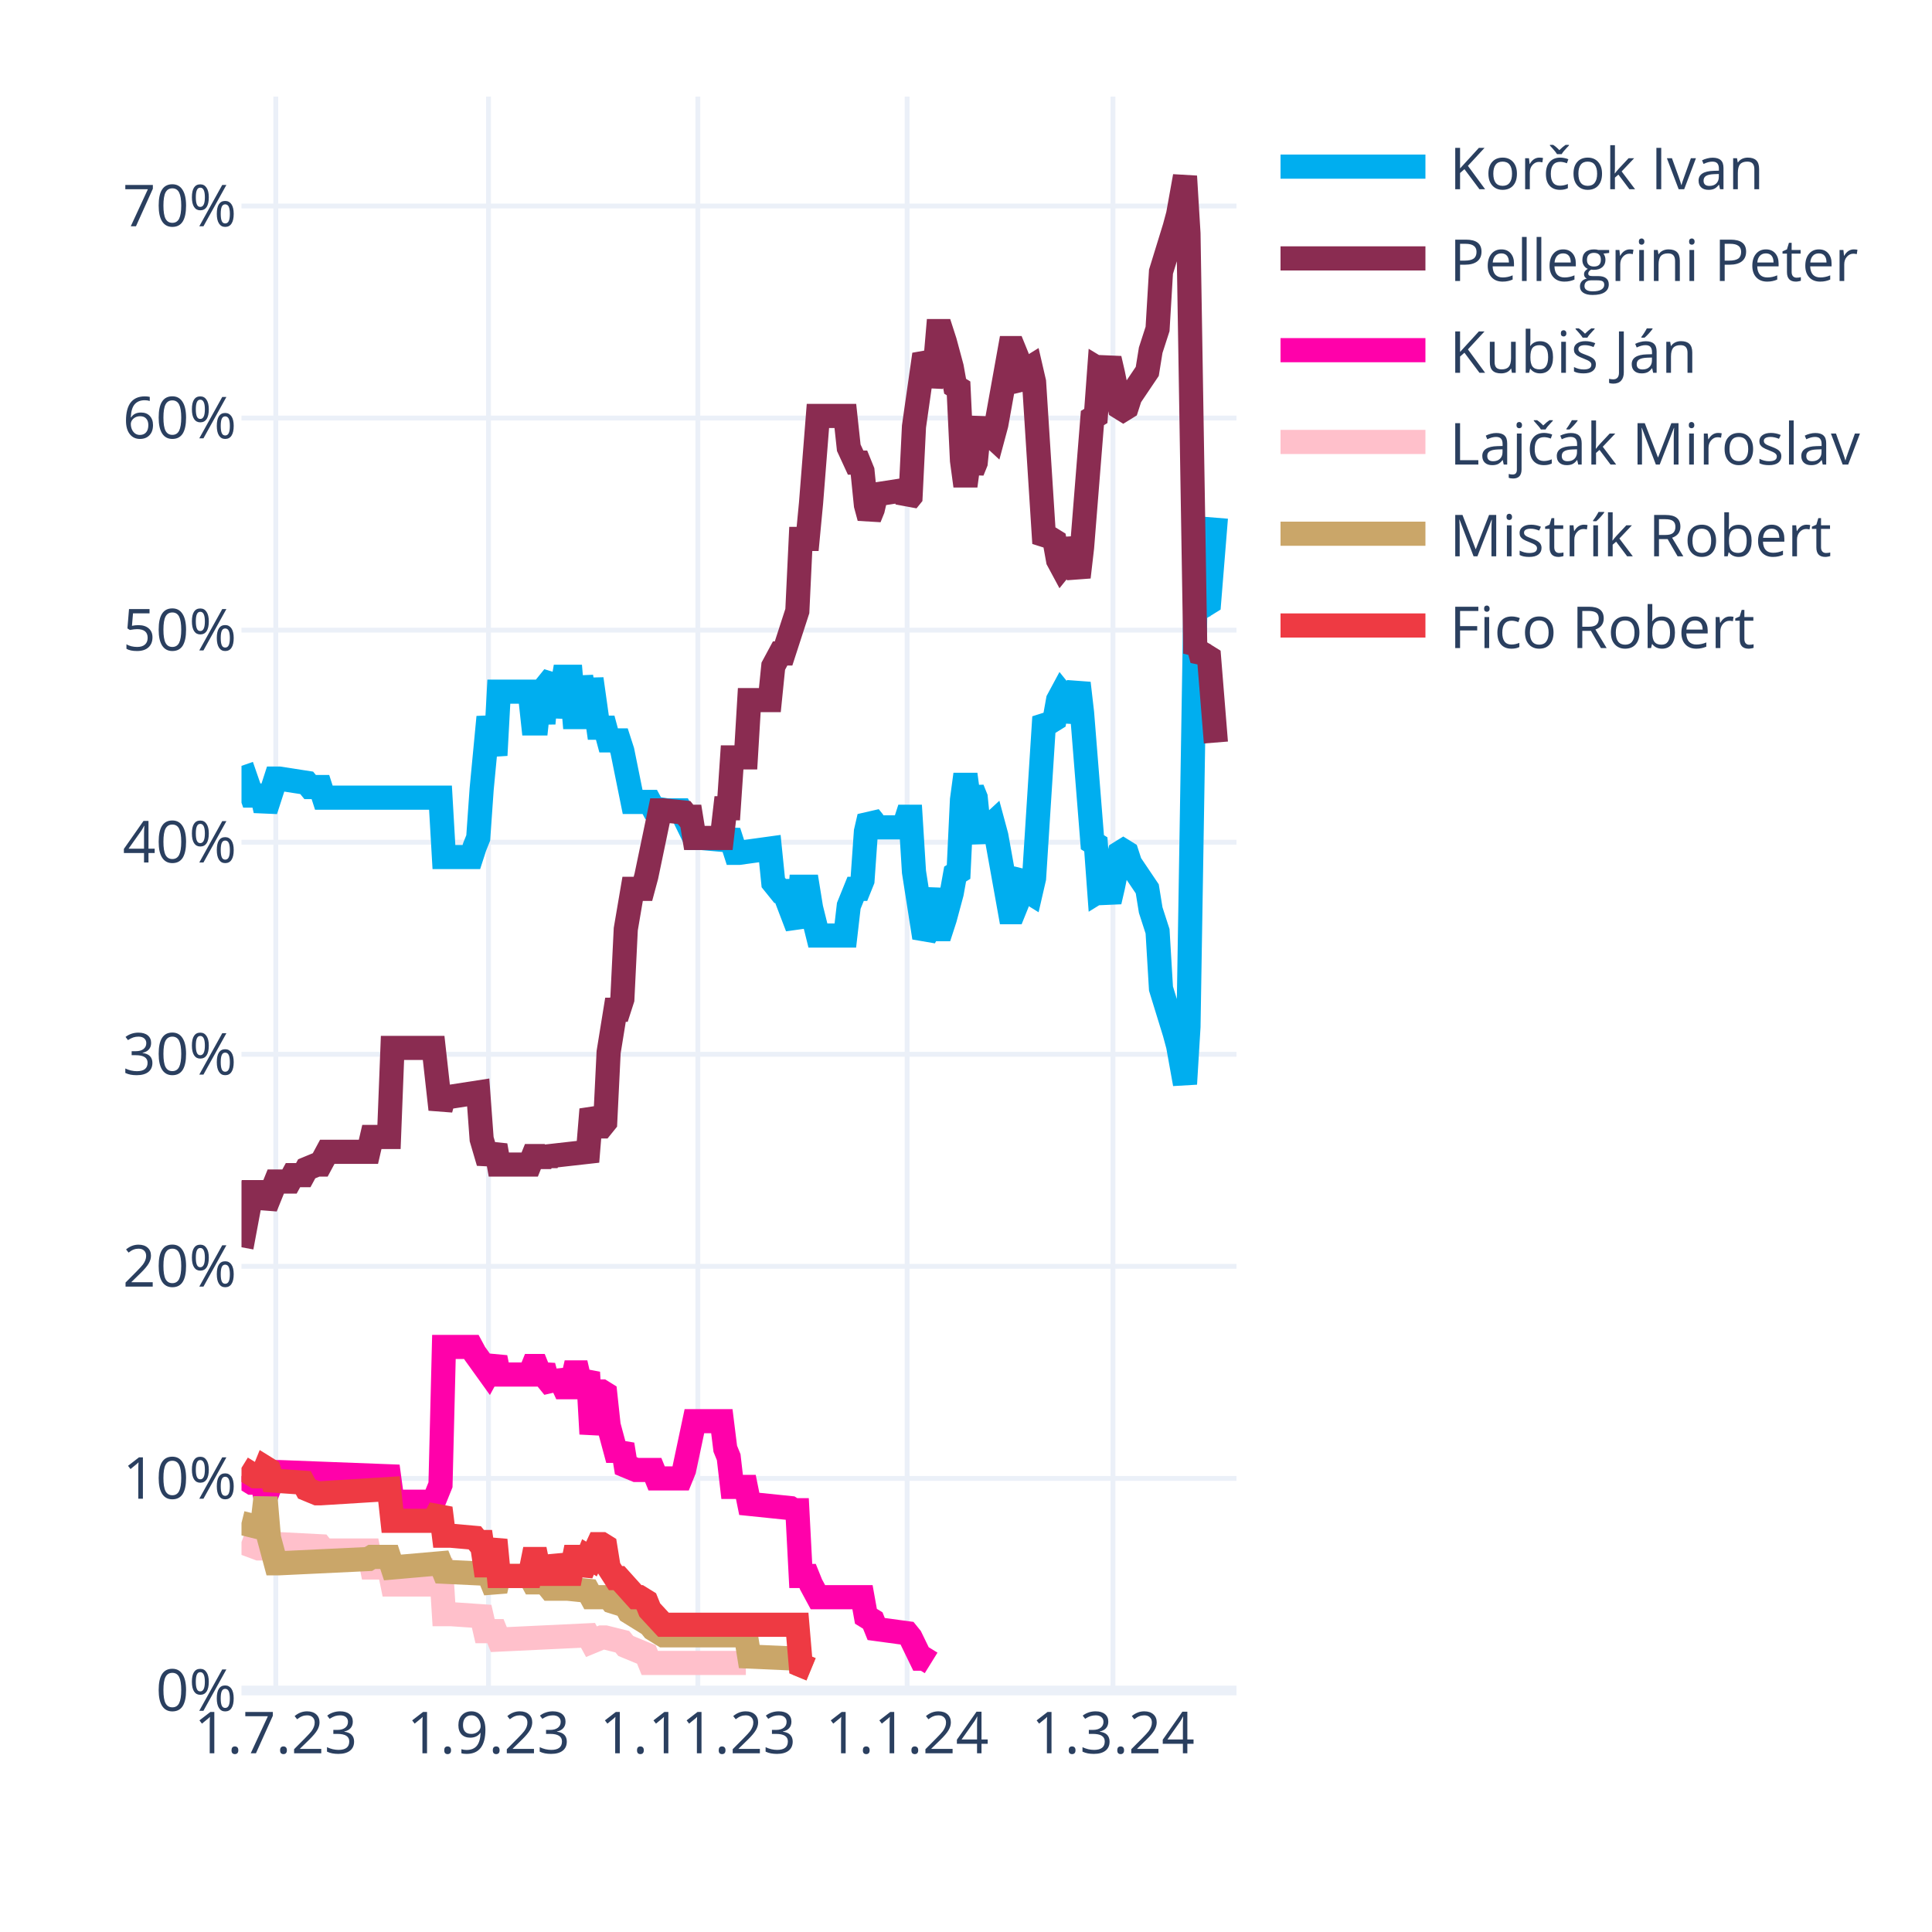
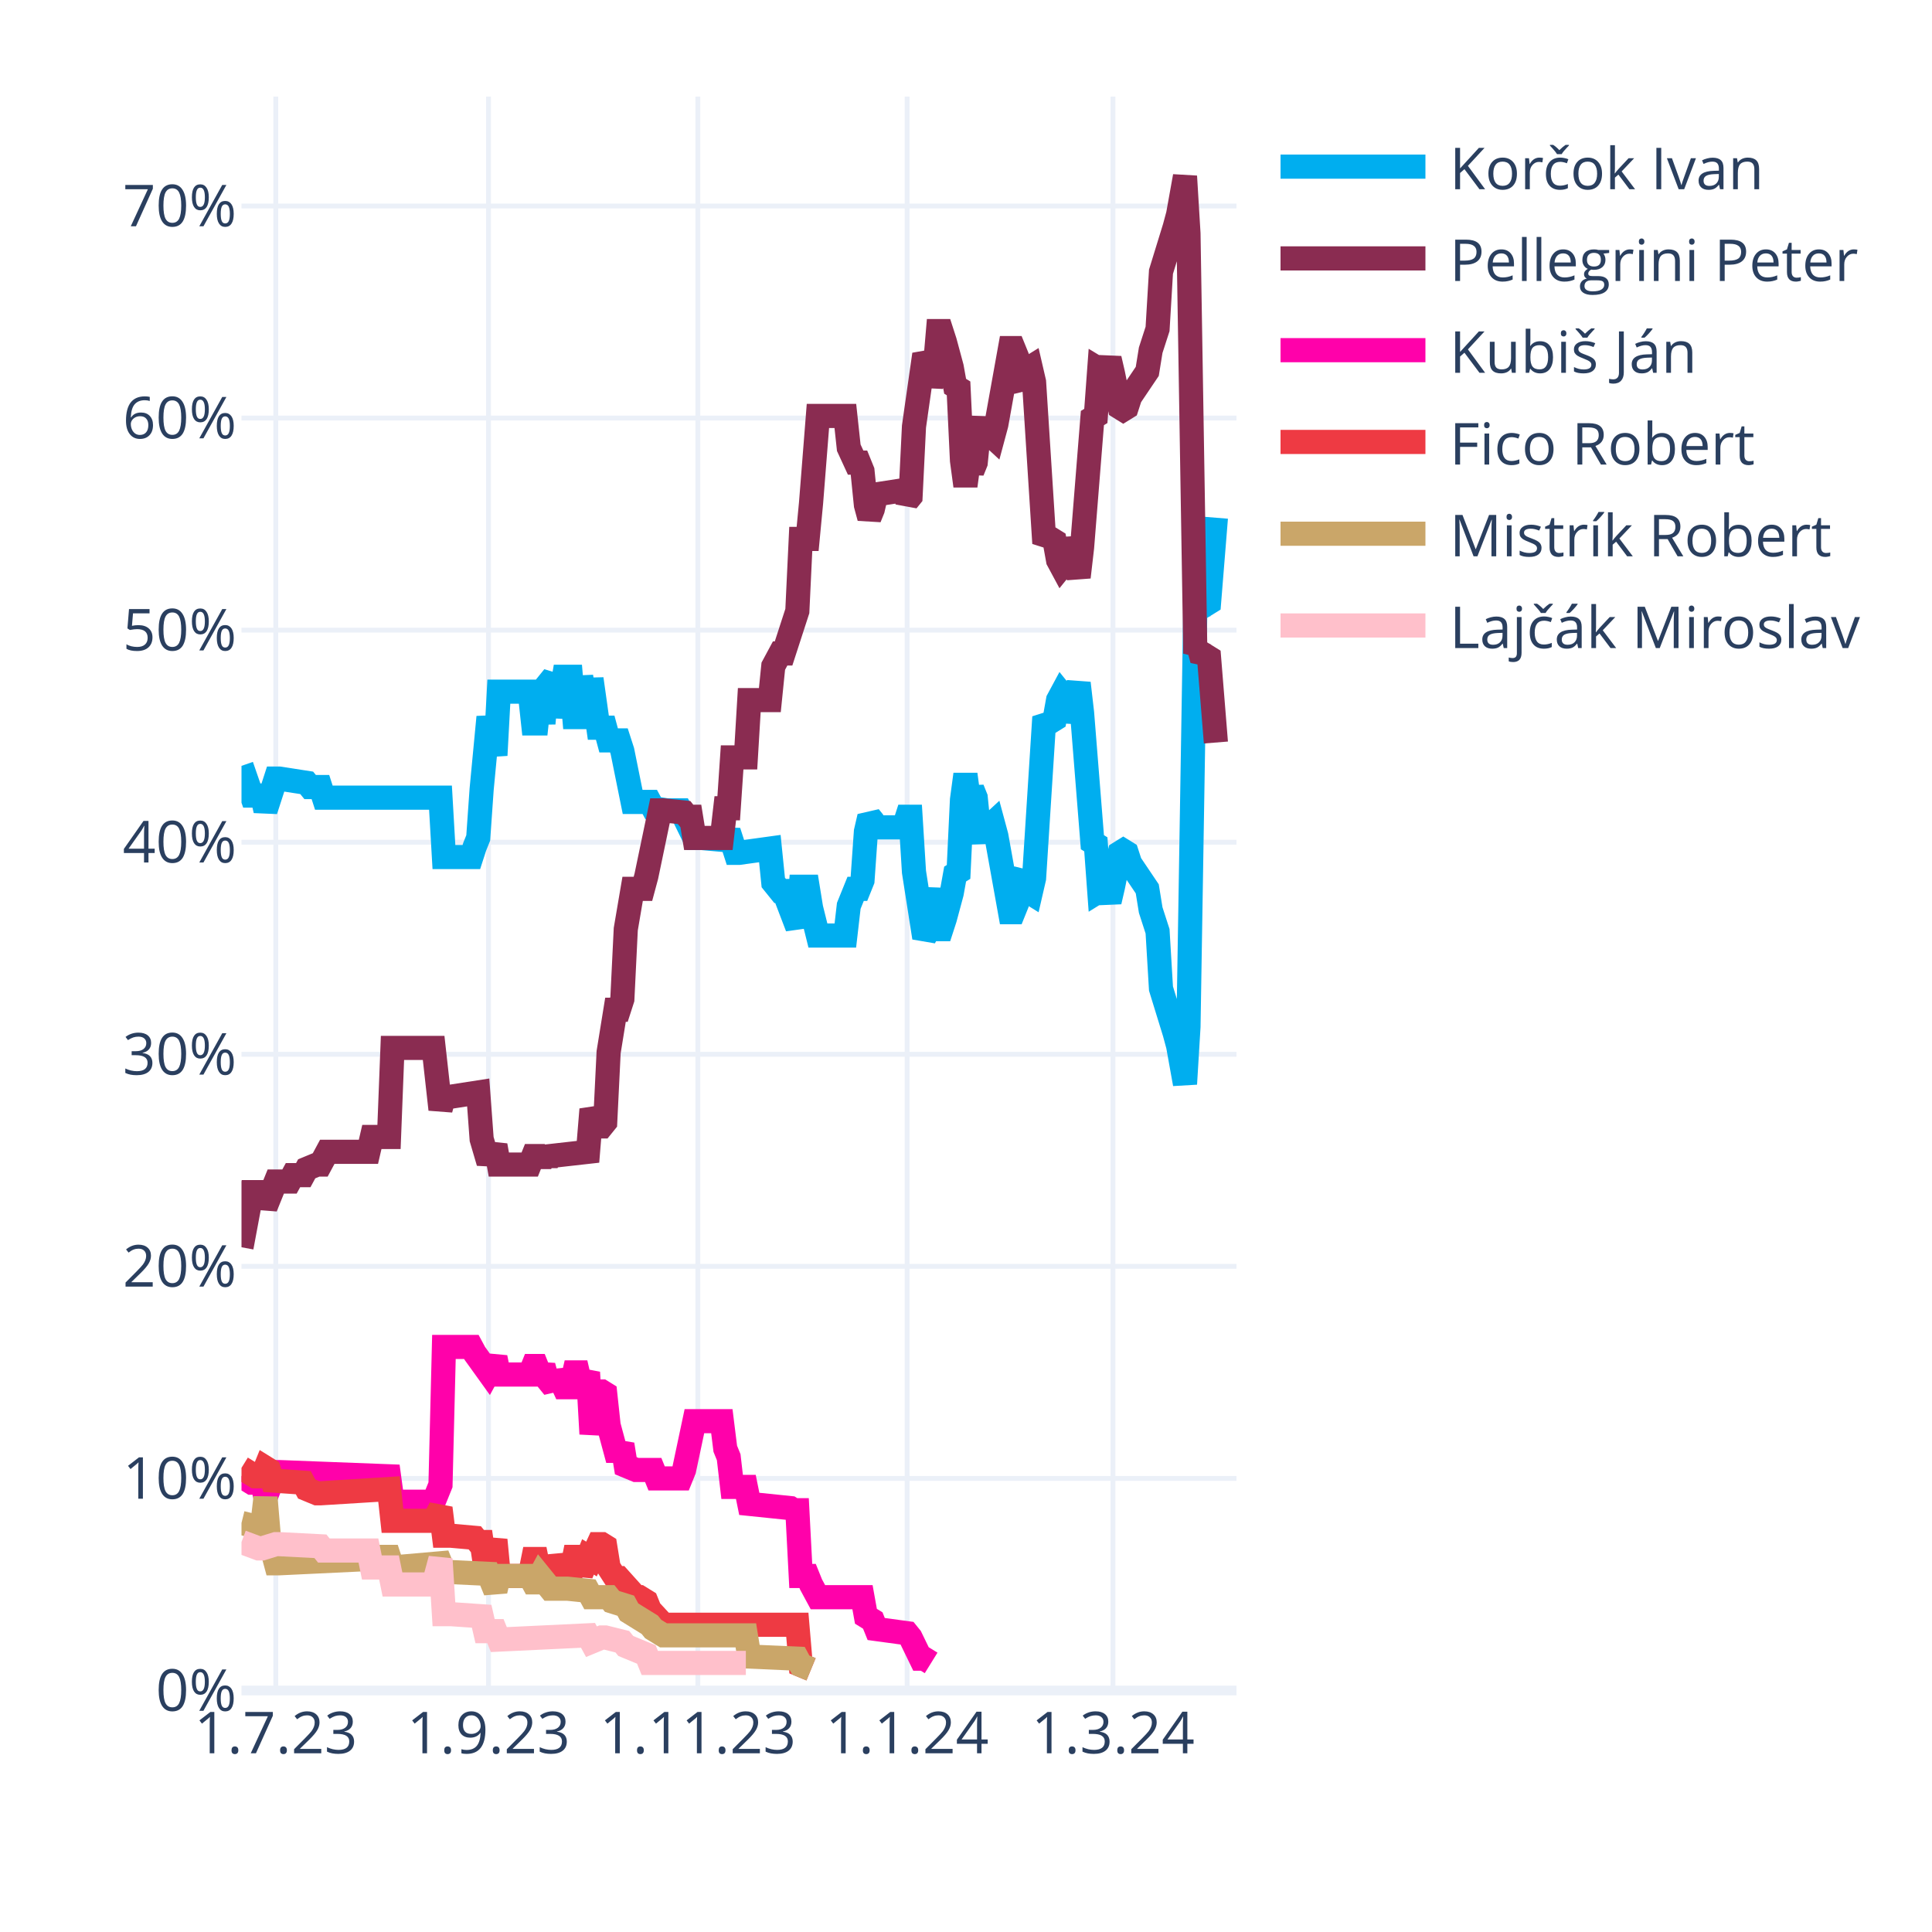
<svg xmlns="http://www.w3.org/2000/svg" class="main-svg" width="400" height="400" style="" viewBox="0 0 400 400">
  <rect x="0" y="0" width="400" height="400" style="fill: rgb(255, 255, 255); fill-opacity: 1;" />
-   <defs id="defs-e12908">
+   <defs id="defs-1e52a3">
    <g class="clips">
-       <clipPath id="clipe12908xyplot" class="plotclip">
+       <clipPath id="clip1e52a3xyplot" class="plotclip">
        <rect width="206" height="330" />
      </clipPath>
-       <clipPath class="axesclip" id="clipe12908x">
+       <clipPath class="axesclip" id="clip1e52a3x">
        <rect x="50" y="0" width="206" height="400" />
      </clipPath>
-       <clipPath class="axesclip" id="clipe12908y">
+       <clipPath class="axesclip" id="clip1e52a3y">
        <rect x="0" y="20" width="400" height="330" />
      </clipPath>
-       <clipPath class="axesclip" id="clipe12908xy">
+       <clipPath class="axesclip" id="clip1e52a3xy">
        <rect x="50" y="20" width="206" height="330" />
      </clipPath>
    </g>
    <g class="gradients" />
    <g class="patterns" />
  </defs>
  <g class="bglayer" />
  <g class="layer-below">
    <g class="imagelayer" />
    <g class="shapelayer" />
  </g>
  <g class="cartesianlayer">
    <g class="subplot xy">
      <g class="layer-subplot">
        <g class="shapelayer" />
        <g class="imagelayer" />
      </g>
      <g class="minor-gridlayer">
        <g class="x" />
        <g class="y" />
      </g>
      <g class="gridlayer">
        <g class="x">
          <path class="xgrid crisp" transform="translate(57.1,0)" d="M0,20v330" style="stroke: rgb(235, 240, 248); stroke-opacity: 1; stroke-width: 1px;" />
          <path class="xgrid crisp" transform="translate(101.14,0)" d="M0,20v330" style="stroke: rgb(235, 240, 248); stroke-opacity: 1; stroke-width: 1px;" />
          <path class="xgrid crisp" transform="translate(144.48,0)" d="M0,20v330" style="stroke: rgb(235, 240, 248); stroke-opacity: 1; stroke-width: 1px;" />
          <path class="xgrid crisp" transform="translate(187.81,0)" d="M0,20v330" style="stroke: rgb(235, 240, 248); stroke-opacity: 1; stroke-width: 1px;" />
          <path class="xgrid crisp" transform="translate(230.43,0)" d="M0,20v330" style="stroke: rgb(235, 240, 248); stroke-opacity: 1; stroke-width: 1px;" />
        </g>
        <g class="y">
          <path class="ygrid crisp" transform="translate(0,306.09)" d="M50,0h206" style="stroke: rgb(235, 240, 248); stroke-opacity: 1; stroke-width: 1px;" />
          <path class="ygrid crisp" transform="translate(0,262.18)" d="M50,0h206" style="stroke: rgb(235, 240, 248); stroke-opacity: 1; stroke-width: 1px;" />
          <path class="ygrid crisp" transform="translate(0,218.28)" d="M50,0h206" style="stroke: rgb(235, 240, 248); stroke-opacity: 1; stroke-width: 1px;" />
          <path class="ygrid crisp" transform="translate(0,174.37)" d="M50,0h206" style="stroke: rgb(235, 240, 248); stroke-opacity: 1; stroke-width: 1px;" />
          <path class="ygrid crisp" transform="translate(0,130.46)" d="M50,0h206" style="stroke: rgb(235, 240, 248); stroke-opacity: 1; stroke-width: 1px;" />
          <path class="ygrid crisp" transform="translate(0,86.55)" d="M50,0h206" style="stroke: rgb(235, 240, 248); stroke-opacity: 1; stroke-width: 1px;" />
          <path class="ygrid crisp" transform="translate(0,42.65)" d="M50,0h206" style="stroke: rgb(235, 240, 248); stroke-opacity: 1; stroke-width: 1px;" />
        </g>
      </g>
      <g class="zerolinelayer">
        <path class="yzl zl crisp" transform="translate(0,350)" d="M50,0h206" style="stroke: rgb(235, 240, 248); stroke-opacity: 1; stroke-width: 2px;" />
      </g>
      <g class="layer-between">
        <g class="shapelayer" />
        <g class="imagelayer" />
      </g>
      <path class="xlines-below" />
      <path class="ylines-below" />
      <g class="overlines-below" />
      <g class="xaxislayer-below" />
      <g class="yaxislayer-below" />
      <g class="overaxes-below" />
-       <g class="plot" transform="translate(50,20)" clip-path="url(#clipe12908xyplot)">
+       <g class="plot" transform="translate(50,20)" clip-path="url(#clip1e52a3xyplot)">
        <g class="scatterlayer mlayer">
-           <g class="trace scatter trace8f6cce" style="stroke-miterlimit: 2; opacity: 1;">
+           <g class="trace scatter trace8a2e07" style="stroke-miterlimit: 2; opacity: 1;">
            <g class="fills" />
            <g class="errorbars" />
            <g class="lines">
              <path class="js-line" d="M0,138.56L2.13,144.71L2.84,144.71L4.26,144.71L4.97,147.78L7.1,141.2L7.81,141.2L13.5,142.08L14.21,142.95L16.34,142.95L17.05,145.15L41.2,145.15L41.91,157.44L47.59,157.44L48.3,155.25L49.01,153.49L49.72,143.39L51.14,128.46L51.86,132.42L52.57,136.37L53.28,123.2L59.67,123.2L60.38,129.78L61.09,129.78L61.8,123.2L62.51,129.78L63.22,121.88L64.64,120.12L65.35,128.46L66.77,120.12L67.48,120.12L68.19,120.12L68.9,128.46L69.61,128.46L70.32,120.12L71.74,128.46L72.46,120.56L73.88,130.66L74.59,130.66L75.3,130.66L76.01,133.29L78.14,133.29L78.85,135.49L80.98,146.03L81.69,146.03L84.53,146.03L85.24,147.34L88.08,147.78L88.79,147.78L90.92,147.78L91.63,149.1L93.77,153.49L95.19,153.49L100.16,153.93L100.87,152.17L102.29,156.57L103,156.57L109.39,155.69L110.1,162.71L111.52,164.47L112.23,164.47L115.08,171.93L115.79,163.59L117.21,163.59L117.92,167.98L119.34,173.69L120.05,173.69L125.02,173.69L125.73,167.54L127.15,164.03L127.86,164.03L128.57,162.27L129.28,152.17L129.99,149.1L130.7,149.98L131.41,151.3L137.1,151.3L137.81,149.1L138.52,149.1L139.23,160.52L141.36,174.13L142.07,172.81L143.49,164.03L144.2,172.37L144.91,172.37L145.62,170.18L147.04,164.91L147.75,160.96L148.46,160.52L149.17,145.59L149.88,140.32L150.59,145.59L151.3,143.39L152.01,145.15L152.72,152.17L153.43,153.93L154.14,151.74L155.57,150.42L156.28,153.05L159.12,168.86L159.83,168.86L160.54,167.1L161.25,161.83L161.96,160.96L162.67,164.47L163.38,164.91L164.09,161.83L166.22,128.46L166.93,129.34L167.64,129.34L168.35,128.9L169.06,124.95L169.77,123.63L170.48,124.51L171.19,129.34L173.32,121.44L174.03,127.59L176.17,154.37L176.88,154.81L177.59,164.47L178.3,164.03L179.01,164.47L179.72,166.66L180.43,163.59L181.85,156.57L182.56,156.13L183.27,156.57L183.98,158.76L187.53,164.03L188.24,168.42L189.66,172.81L190.37,184.67L193.21,193.89L193.92,196.52L195.34,204.42L196.06,192.57L197.48,105.63L198.19,106.95L198.9,104.32L199.61,105.19L200.32,104.75L201.74,87.19" style="vector-effect: none; fill: none; stroke: rgb(0, 174, 239); stroke-opacity: 1; stroke-width: 5px; opacity: 1;" />
            </g>
            <g class="points" />
            <g class="text" />
          </g>
-           <g class="trace scatter tracee21a73" style="stroke-miterlimit: 2; opacity: 1;">
+           <g class="trace scatter tracee27ddf" style="stroke-miterlimit: 2; opacity: 1;">
            <g class="fills" />
            <g class="errorbars" />
            <g class="lines">
              <path class="js-line" d="M0,238.23L2.13,226.82L2.84,226.82L4.26,226.82L4.97,229.89L7.1,224.62L7.81,224.62L9.94,224.62L10.66,223.3L12.79,223.3L13.5,221.99L15.63,221.11L16.34,221.11L17.76,218.47L18.47,218.47L26.28,218.47L26.99,215.4L30.54,215.4L31.26,196.96L39.78,196.96L41.2,209.69L41.91,207.06L43.33,207.06L49.01,206.18L49.72,215.84L51.14,220.67L51.86,218.91L52.57,217.16L53.28,221.11L59.67,221.11L60.38,219.35L61.09,219.35L61.8,221.11L62.51,219.35L63.22,220.67L63.93,219.35L71.74,218.47L72.46,209.69L73.88,213.21L74.59,213.21L75.3,212.33L76.01,197.84L77.43,189.06L78.14,189.06L78.85,186.86L79.56,172.37L80.98,164.03L81.69,164.03L83.11,164.03L83.82,161.39L86.66,147.78L87.37,147.78L91.63,148.22L92.34,149.1L93.06,149.1L93.77,153.49L99.45,153.49L100.16,147.34L100.87,147.34L101.58,136.81L104.42,136.81L105.13,124.95L109.39,124.95L110.1,117.93L111.52,115.29L112.23,115.29L115.08,106.51L115.79,91.58L117.21,91.58L117.92,84.12L119.34,66.12L120.05,66.12L125.02,66.12L125.73,72.7L127.15,75.78L127.86,75.78L128.57,77.53L129.28,84.56L129.99,87.19L130.7,85.43L131.41,82.36L137.1,81.48L137.81,83.68L138.52,82.8L139.23,68.31L141.36,53.38L142.07,54.7L142.78,59.97L143.49,56.89L144.2,48.55L144.91,48.55L145.62,50.75L147.04,56.02L147.75,59.97L148.46,60.41L149.17,75.34L149.88,80.61L150.59,75.34L151.3,77.53L152.01,75.78L152.72,68.75L153.43,66.99L154.14,69.19L155.57,70.51L156.28,67.87L159.12,52.07L159.83,52.07L160.54,53.82L161.25,59.09L161.96,59.97L162.67,56.46L163.38,56.02L164.09,59.09L166.22,92.46L166.93,91.58L167.64,91.58L168.35,92.02L169.06,95.97L169.77,97.29L170.48,96.41L171.19,91.58L173.32,99.49L174.03,93.34L176.17,66.55L176.88,66.12L177.59,56.46L178.3,56.89L179.01,56.46L179.72,54.26L180.43,57.33L181.85,64.36L182.56,64.8L183.27,64.36L183.98,62.16L187.53,56.89L188.24,52.5L189.66,48.11L190.37,36.26L193.21,27.04L193.92,24.4L195.34,16.5L196.06,28.36L197.48,115.29L198.19,113.97L198.9,116.61L199.61,115.73L200.32,116.17L201.74,133.73" style="vector-effect: none; fill: none; stroke: rgb(138, 44, 81); stroke-opacity: 1; stroke-width: 5px; opacity: 1;" />
            </g>
            <g class="points" />
            <g class="text" />
          </g>
-           <g class="trace scatter traceec1251" style="stroke-miterlimit: 2; opacity: 1;">
+           <g class="trace scatter traceb43b2d" style="stroke-miterlimit: 2; opacity: 1;">
            <g class="fills" />
            <g class="errorbars" />
            <g class="lines">
              <path class="js-line" d="M0,285.65L2.13,286.97L2.84,286.97L4.26,286.97L4.97,290.04L7.1,284.78L7.81,284.78L30.54,285.65L31.26,290.92L39.78,290.92L41.2,287.41L41.91,258.87L43.33,258.87L47.59,258.87L48.3,260.19L51.14,264.14L51.86,262.82L52.57,261.07L53.28,264.58L59.67,264.58L60.38,262.82L61.09,262.82L61.8,264.58L62.51,262.82L63.22,265.46L64.64,267.21L65.35,264.14L66.77,267.21L67.48,267.21L68.19,267.21L68.9,264.14L69.61,264.14L70.32,267.21L71.74,264.14L72.46,276.87L73.88,268.09L74.59,268.09L75.3,268.53L76.01,275.12L77.43,280.38L78.14,280.38L78.85,279.07L79.56,283.46L81.69,284.34L82.4,284.34L85.24,284.34L85.95,286.09L90.92,286.09L91.63,284.34L93.77,274.24L95.19,274.24L99.45,274.24L100.16,279.95L100.87,281.7L101.58,287.85L104.42,287.85L105.13,291.36L113.66,292.24L114.37,292.68L115.08,292.68L115.79,306.29L117.21,306.29L117.92,308.05L119.34,310.68L120.05,310.68L128.57,310.68L129.28,314.63L130.7,315.51L131.41,317.27L137.81,318.14L138.52,319.02L140.65,323.41L141.36,323.41L142.78,324.29" style="vector-effect: none; fill: none; stroke: rgb(255, 1, 170); stroke-opacity: 1; stroke-width: 5px; opacity: 1;" />
            </g>
            <g class="points" />
            <g class="text" />
          </g>
-           <g class="trace scatter tracebf9286" style="stroke-miterlimit: 2; opacity: 1;">
+           <g class="trace scatter trace824b79" style="stroke-miterlimit: 2; opacity: 1;">
+             <g class="fills" />
+             <g class="errorbars" />
+             <g class="lines">
+               <path class="js-line" d="M0,283.9L2.84,285.65L3.55,285.65L4.26,285.65L4.97,283.9L5.68,284.34L6.39,286.53L12.79,286.97L13.5,288.29L15.63,289.17L16.34,289.17L30.54,288.29L31.26,294.87L39.78,294.87L41.2,292.24L41.91,297.95L43.33,297.95L48.3,298.39L49.01,299.26L49.72,299.26L50.43,304.09L51.14,304.09L51.86,301.46L52.57,298.83L53.28,306.29L59.67,306.29L60.38,302.78L61.09,302.78L61.8,306.29L62.51,302.78L63.22,305.85L64.64,305.85L65.35,302.34L66.77,305.85L67.48,305.85L68.19,305.85L68.9,302.34L69.61,302.34L70.32,305.85L71.74,302.34L72.46,302.78L73.88,299.7L74.59,299.7L75.3,300.14L76.01,304.53L77.43,306.73L78.14,306.73L81.69,310.68L82.4,310.68L83.82,311.56L84.53,313.32L87.37,316.39L88.08,316.39L115.08,316.39L115.79,324.73L117.92,325.61" style="vector-effect: none; fill: none; stroke: rgb(238, 58, 67); stroke-opacity: 1; stroke-width: 5px; opacity: 1;" />
+             </g>
+             <g class="points" />
+             <g class="text" />
+           </g>
+           <g class="trace scatter trace2a6ed6" style="stroke-miterlimit: 2; opacity: 1;">
+             <g class="fills" />
+             <g class="errorbars" />
+             <g class="lines">
+               <path class="js-line" d="M0,295.31L3.55,296.19L4.26,296.19L4.97,290.04L5.68,298.39L7.1,303.66L7.81,303.66L26.28,302.78L26.99,302.34L30.54,302.34L31.26,304.53L41.2,303.66L41.91,305.41L51.14,305.85L51.86,307.61L52.57,309.36L53.28,306.29L59.67,306.29L60.38,307.61L61.09,307.61L61.8,306.29L63.93,308.92L64.64,308.92L66.77,308.92L67.48,308.92L71.74,309.36L72.46,310.68L76.01,310.68L76.72,311.56L79.56,312.44L80.27,313.75L84.53,316.39L85.24,317.27L87.37,318.58L88.08,318.58L104.42,318.58L105.13,322.97L115.08,323.41L115.79,324.73L117.92,325.61" style="vector-effect: none; fill: none; stroke: rgb(202, 166, 105); stroke-opacity: 1; stroke-width: 5px; opacity: 1;" />
+             </g>
+             <g class="points" />
+             <g class="text" />
+           </g>
+           <g class="trace scatter traceae5b64" style="stroke-miterlimit: 2; opacity: 1;">
            <g class="fills" />
            <g class="errorbars" />
            <g class="lines">
              <path class="js-line" d="M0,299.26L3.55,300.58L4.26,300.58L7.1,299.7L7.81,299.7L16.34,300.14L17.05,301.02L26.28,301.02L26.99,304.53L30.54,304.53L31.26,308.05L39.78,308.05L41.2,302.78L41.91,314.19L43.33,314.19L49.72,314.63L50.43,317.71L52.57,317.71L53.28,319.46L71.74,318.58L72.46,319.9L74.59,319.02L75.3,319.02L78.85,319.9L79.56,320.78L83.82,322.54L84.53,324.29L104.42,324.29" style="vector-effect: none; fill: none; stroke: rgb(255, 192, 203); stroke-opacity: 1; stroke-width: 5px; opacity: 1;" />
-             </g>
-             <g class="points" />
-             <g class="text" />
-           </g>
-           <g class="trace scatter trace45813e" style="stroke-miterlimit: 2; opacity: 1;">
-             <g class="fills" />
-             <g class="errorbars" />
-             <g class="lines">
-               <path class="js-line" d="M0,295.31L3.55,296.19L4.26,296.19L4.97,290.04L5.68,298.39L7.1,303.66L7.81,303.66L26.28,302.78L26.99,302.34L30.54,302.34L31.26,304.53L41.2,303.66L41.91,305.41L51.14,305.85L51.86,307.61L52.57,309.36L53.28,306.29L59.67,306.29L60.38,307.61L61.09,307.61L61.8,306.29L63.93,308.92L64.64,308.92L66.77,308.92L67.48,308.92L71.74,309.36L72.46,310.68L76.01,310.68L76.72,311.56L79.56,312.44L80.27,313.75L84.53,316.39L85.24,317.27L87.37,318.58L88.08,318.58L104.42,318.58L105.13,322.97L115.08,323.41L115.79,324.73L117.92,325.61" style="vector-effect: none; fill: none; stroke: rgb(202, 166, 105); stroke-opacity: 1; stroke-width: 5px; opacity: 1;" />
-             </g>
-             <g class="points" />
-             <g class="text" />
-           </g>
-           <g class="trace scatter trace2ef5c4" style="stroke-miterlimit: 2; opacity: 1;">
-             <g class="fills" />
-             <g class="errorbars" />
-             <g class="lines">
-               <path class="js-line" d="M0,283.9L2.84,285.65L3.55,285.65L4.26,285.65L4.97,283.9L5.68,284.34L6.39,286.53L12.79,286.97L13.5,288.29L15.63,289.17L16.34,289.17L30.54,288.29L31.26,294.87L39.78,294.87L41.2,292.24L41.91,297.95L43.33,297.95L48.3,298.39L49.01,299.26L49.72,299.26L50.43,304.09L51.14,304.09L51.86,301.46L52.57,298.83L53.28,306.29L59.67,306.29L60.38,302.78L61.09,302.78L61.8,306.29L62.51,302.78L63.22,305.85L64.64,305.85L65.35,302.34L66.77,305.85L67.48,305.85L68.19,305.85L68.9,302.34L69.61,302.34L70.32,305.85L71.74,302.34L72.46,302.78L73.88,299.7L74.59,299.7L75.3,300.14L76.01,304.53L77.43,306.73L78.14,306.73L81.69,310.68L82.4,310.68L83.82,311.56L84.53,313.32L87.37,316.39L88.08,316.39L115.08,316.39L115.79,324.73L117.92,325.61" style="vector-effect: none; fill: none; stroke: rgb(238, 58, 67); stroke-opacity: 1; stroke-width: 5px; opacity: 1;" />
            </g>
            <g class="points" />
            <g class="text" />
          </g>
        </g>
      </g>
      <g class="overplot" />
      <path class="xlines-above crisp" d="M0,0" style="fill: none;" />
      <path class="ylines-above crisp" d="M0,0" style="fill: none;" />
      <g class="overlines-above" />
      <g class="xaxislayer-above">
        <g class="xtick">
          <text text-anchor="middle" x="0" y="363" transform="translate(57.1,0)" style="font-family: 'Open Sans', verdana, arial, sans-serif; font-size: 12px; fill: rgb(42, 63, 95); fill-opacity: 1; white-space: pre; opacity: 1;">1.7.23</text>
        </g>
        <g class="xtick">
          <text text-anchor="middle" x="0" y="363" style="font-family: 'Open Sans', verdana, arial, sans-serif; font-size: 12px; fill: rgb(42, 63, 95); fill-opacity: 1; white-space: pre; opacity: 1;" transform="translate(101.14,0)">1.9.23</text>
        </g>
        <g class="xtick">
          <text text-anchor="middle" x="0" y="363" style="font-family: 'Open Sans', verdana, arial, sans-serif; font-size: 12px; fill: rgb(42, 63, 95); fill-opacity: 1; white-space: pre; opacity: 1;" transform="translate(144.48,0)">1.11.23</text>
        </g>
        <g class="xtick">
          <text text-anchor="middle" x="0" y="363" style="font-family: 'Open Sans', verdana, arial, sans-serif; font-size: 12px; fill: rgb(42, 63, 95); fill-opacity: 1; white-space: pre; opacity: 1;" transform="translate(187.81,0)">1.1.24</text>
        </g>
        <g class="xtick">
          <text text-anchor="middle" x="0" y="363" style="font-family: 'Open Sans', verdana, arial, sans-serif; font-size: 12px; fill: rgb(42, 63, 95); fill-opacity: 1; white-space: pre; opacity: 1;" transform="translate(230.43,0)">1.3.24</text>
        </g>
      </g>
      <g class="yaxislayer-above">
        <g class="ytick">
          <text text-anchor="end" x="49" y="4.2" transform="translate(0,350)" style="font-family: 'Open Sans', verdana, arial, sans-serif; font-size: 12px; fill: rgb(42, 63, 95); fill-opacity: 1; white-space: pre; opacity: 1;">0%</text>
        </g>
        <g class="ytick">
          <text text-anchor="end" x="49" y="4.2" style="font-family: 'Open Sans', verdana, arial, sans-serif; font-size: 12px; fill: rgb(42, 63, 95); fill-opacity: 1; white-space: pre; opacity: 1;" transform="translate(0,306.09)">10%</text>
        </g>
        <g class="ytick">
          <text text-anchor="end" x="49" y="4.2" style="font-family: 'Open Sans', verdana, arial, sans-serif; font-size: 12px; fill: rgb(42, 63, 95); fill-opacity: 1; white-space: pre; opacity: 1;" transform="translate(0,262.18)">20%</text>
        </g>
        <g class="ytick">
          <text text-anchor="end" x="49" y="4.2" style="font-family: 'Open Sans', verdana, arial, sans-serif; font-size: 12px; fill: rgb(42, 63, 95); fill-opacity: 1; white-space: pre; opacity: 1;" transform="translate(0,218.28)">30%</text>
        </g>
        <g class="ytick">
          <text text-anchor="end" x="49" y="4.2" style="font-family: 'Open Sans', verdana, arial, sans-serif; font-size: 12px; fill: rgb(42, 63, 95); fill-opacity: 1; white-space: pre; opacity: 1;" transform="translate(0,174.37)">40%</text>
        </g>
        <g class="ytick">
          <text text-anchor="end" x="49" y="4.2" style="font-family: 'Open Sans', verdana, arial, sans-serif; font-size: 12px; fill: rgb(42, 63, 95); fill-opacity: 1; white-space: pre; opacity: 1;" transform="translate(0,130.46)">50%</text>
        </g>
        <g class="ytick">
          <text text-anchor="end" x="49" y="4.2" style="font-family: 'Open Sans', verdana, arial, sans-serif; font-size: 12px; fill: rgb(42, 63, 95); fill-opacity: 1; white-space: pre; opacity: 1;" transform="translate(0,86.55)">60%</text>
        </g>
        <g class="ytick">
          <text text-anchor="end" x="49" y="4.2" style="font-family: 'Open Sans', verdana, arial, sans-serif; font-size: 12px; fill: rgb(42, 63, 95); fill-opacity: 1; white-space: pre; opacity: 1;" transform="translate(0,42.65)">70%</text>
        </g>
      </g>
      <g class="overaxes-above" />
    </g>
  </g>
  <g class="polarlayer" />
  <g class="smithlayer" />
  <g class="ternarylayer" />
  <g class="geolayer" />
  <g class="funnelarealayer" />
  <g class="pielayer" />
  <g class="iciclelayer" />
  <g class="treemaplayer" />
  <g class="sunburstlayer" />
  <g class="glimages" />
-   <defs id="topdefs-e12908">
+   <defs id="topdefs-1e52a3">
    <g class="clips" />
-     <clipPath id="legende12908">
+     <clipPath id="legend1e52a3">
      <rect width="128" height="124" x="0" y="0" />
    </clipPath>
  </defs>
  <g class="layer-above">
    <g class="imagelayer" />
    <g class="shapelayer" />
  </g>
  <g class="infolayer">
    <g class="legend" pointer-events="all" transform="translate(260.12,20)">
      <rect class="bg" shape-rendering="crispEdges" width="128" height="124" x="0" y="0" style="stroke: rgb(68, 68, 68); stroke-opacity: 1; fill: rgb(255, 255, 255); fill-opacity: 1; stroke-width: 0px;" />
-       <g class="scrollbox" transform="" clip-path="url(#legende12908)">
+       <g class="scrollbox" transform="" clip-path="url(#legend1e52a3)">
        <g class="groups">
          <g class="traces" transform="translate(0,14.5)" style="opacity: 1;">
            <text class="legendtext" text-anchor="start" x="40" y="4.68" style="font-family: 'Open Sans', verdana, arial, sans-serif; font-size: 12px; fill: rgb(42, 63, 95); fill-opacity: 1; white-space: pre;">Korčok Ivan</text>
            <g class="layers" style="opacity: 1;">
              <g class="legendfill" />
              <g class="legendlines">
                <path class="js-line" d="M5,0h30" style="fill: none; stroke: rgb(0, 174, 239); stroke-opacity: 1; stroke-width: 5px;" />
              </g>
              <g class="legendsymbols">
                <g class="legendpoints" />
              </g>
            </g>
            <rect class="legendtoggle" x="0" y="-9.5" width="122.703" height="19" style="fill: rgb(0, 0, 0); fill-opacity: 0;" />
          </g>
          <g class="traces" transform="translate(0,33.5)" style="opacity: 1;">
            <text class="legendtext" text-anchor="start" x="40" y="4.68" style="font-family: 'Open Sans', verdana, arial, sans-serif; font-size: 12px; fill: rgb(42, 63, 95); fill-opacity: 1; white-space: pre;">Pellegrini Peter</text>
            <g class="layers" style="opacity: 1;">
              <g class="legendfill" />
              <g class="legendlines">
                <path class="js-line" d="M5,0h30" style="fill: none; stroke: rgb(138, 44, 81); stroke-opacity: 1; stroke-width: 5px;" />
              </g>
              <g class="legendsymbols">
                <g class="legendpoints" />
              </g>
            </g>
            <rect class="legendtoggle" x="0" y="-9.5" width="122.703" height="19" style="fill: rgb(0, 0, 0); fill-opacity: 0;" />
          </g>
          <g class="traces" transform="translate(0,52.5)" style="opacity: 1;">
            <text class="legendtext" text-anchor="start" x="40" y="4.68" style="font-family: 'Open Sans', verdana, arial, sans-serif; font-size: 12px; fill: rgb(42, 63, 95); fill-opacity: 1; white-space: pre;">Kubiš Ján</text>
            <g class="layers" style="opacity: 1;">
              <g class="legendfill" />
              <g class="legendlines">
                <path class="js-line" d="M5,0h30" style="fill: none; stroke: rgb(255, 1, 170); stroke-opacity: 1; stroke-width: 5px;" />
              </g>
              <g class="legendsymbols">
                <g class="legendpoints" />
              </g>
            </g>
            <rect class="legendtoggle" x="0" y="-9.5" width="122.703" height="19" style="fill: rgb(0, 0, 0); fill-opacity: 0;" />
          </g>
          <g class="traces" transform="translate(0,71.5)" style="opacity: 1;">
-             <text class="legendtext" text-anchor="start" x="40" y="4.68" style="font-family: 'Open Sans', verdana, arial, sans-serif; font-size: 12px; fill: rgb(42, 63, 95); fill-opacity: 1; white-space: pre;">Lajčák Miroslav</text>
-             <g class="layers" style="opacity: 1;">
-               <g class="legendfill" />
-               <g class="legendlines">
-                 <path class="js-line" d="M5,0h30" style="fill: none; stroke: rgb(255, 192, 203); stroke-opacity: 1; stroke-width: 5px;" />
+             <text class="legendtext" text-anchor="start" x="40" y="4.68" style="font-family: 'Open Sans', verdana, arial, sans-serif; font-size: 12px; fill: rgb(42, 63, 95); fill-opacity: 1; white-space: pre;">Fico Robert</text>
+             <g class="layers" style="opacity: 1;">
+               <g class="legendfill" />
+               <g class="legendlines">
+                 <path class="js-line" d="M5,0h30" style="fill: none; stroke: rgb(238, 58, 67); stroke-opacity: 1; stroke-width: 5px;" />
              </g>
              <g class="legendsymbols">
                <g class="legendpoints" />
              </g>
            </g>
            <rect class="legendtoggle" x="0" y="-9.5" width="122.703" height="19" style="fill: rgb(0, 0, 0); fill-opacity: 0;" />
          </g>
          <g class="traces" transform="translate(0,90.5)" style="opacity: 1;">
            <text class="legendtext" text-anchor="start" x="40" y="4.68" style="font-family: 'Open Sans', verdana, arial, sans-serif; font-size: 12px; fill: rgb(42, 63, 95); fill-opacity: 1; white-space: pre;">Mistrík Robert</text>
            <g class="layers" style="opacity: 1;">
              <g class="legendfill" />
              <g class="legendlines">
                <path class="js-line" d="M5,0h30" style="fill: none; stroke: rgb(202, 166, 105); stroke-opacity: 1; stroke-width: 5px;" />
              </g>
              <g class="legendsymbols">
                <g class="legendpoints" />
              </g>
            </g>
            <rect class="legendtoggle" x="0" y="-9.5" width="122.703" height="19" style="fill: rgb(0, 0, 0); fill-opacity: 0;" />
          </g>
          <g class="traces" transform="translate(0,109.5)" style="opacity: 1;">
-             <text class="legendtext" text-anchor="start" x="40" y="4.68" style="font-family: 'Open Sans', verdana, arial, sans-serif; font-size: 12px; fill: rgb(42, 63, 95); fill-opacity: 1; white-space: pre;">Fico Robert</text>
-             <g class="layers" style="opacity: 1;">
-               <g class="legendfill" />
-               <g class="legendlines">
-                 <path class="js-line" d="M5,0h30" style="fill: none; stroke: rgb(238, 58, 67); stroke-opacity: 1; stroke-width: 5px;" />
+             <text class="legendtext" text-anchor="start" x="40" y="4.68" style="font-family: 'Open Sans', verdana, arial, sans-serif; font-size: 12px; fill: rgb(42, 63, 95); fill-opacity: 1; white-space: pre;">Lajčák Miroslav</text>
+             <g class="layers" style="opacity: 1;">
+               <g class="legendfill" />
+               <g class="legendlines">
+                 <path class="js-line" d="M5,0h30" style="fill: none; stroke: rgb(255, 192, 203); stroke-opacity: 1; stroke-width: 5px;" />
              </g>
              <g class="legendsymbols">
                <g class="legendpoints" />
              </g>
            </g>
            <rect class="legendtoggle" x="0" y="-9.5" width="122.703" height="19" style="fill: rgb(0, 0, 0); fill-opacity: 0;" />
          </g>
        </g>
      </g>
      <rect class="scrollbar" rx="20" ry="3" width="0" height="0" x="0" y="0" style="fill: rgb(128, 139, 164); fill-opacity: 1;" />
    </g>
    <g class="g-gtitle" />
    <g class="g-xtitle" />
    <g class="g-ytitle" />
  </g>
</svg>
